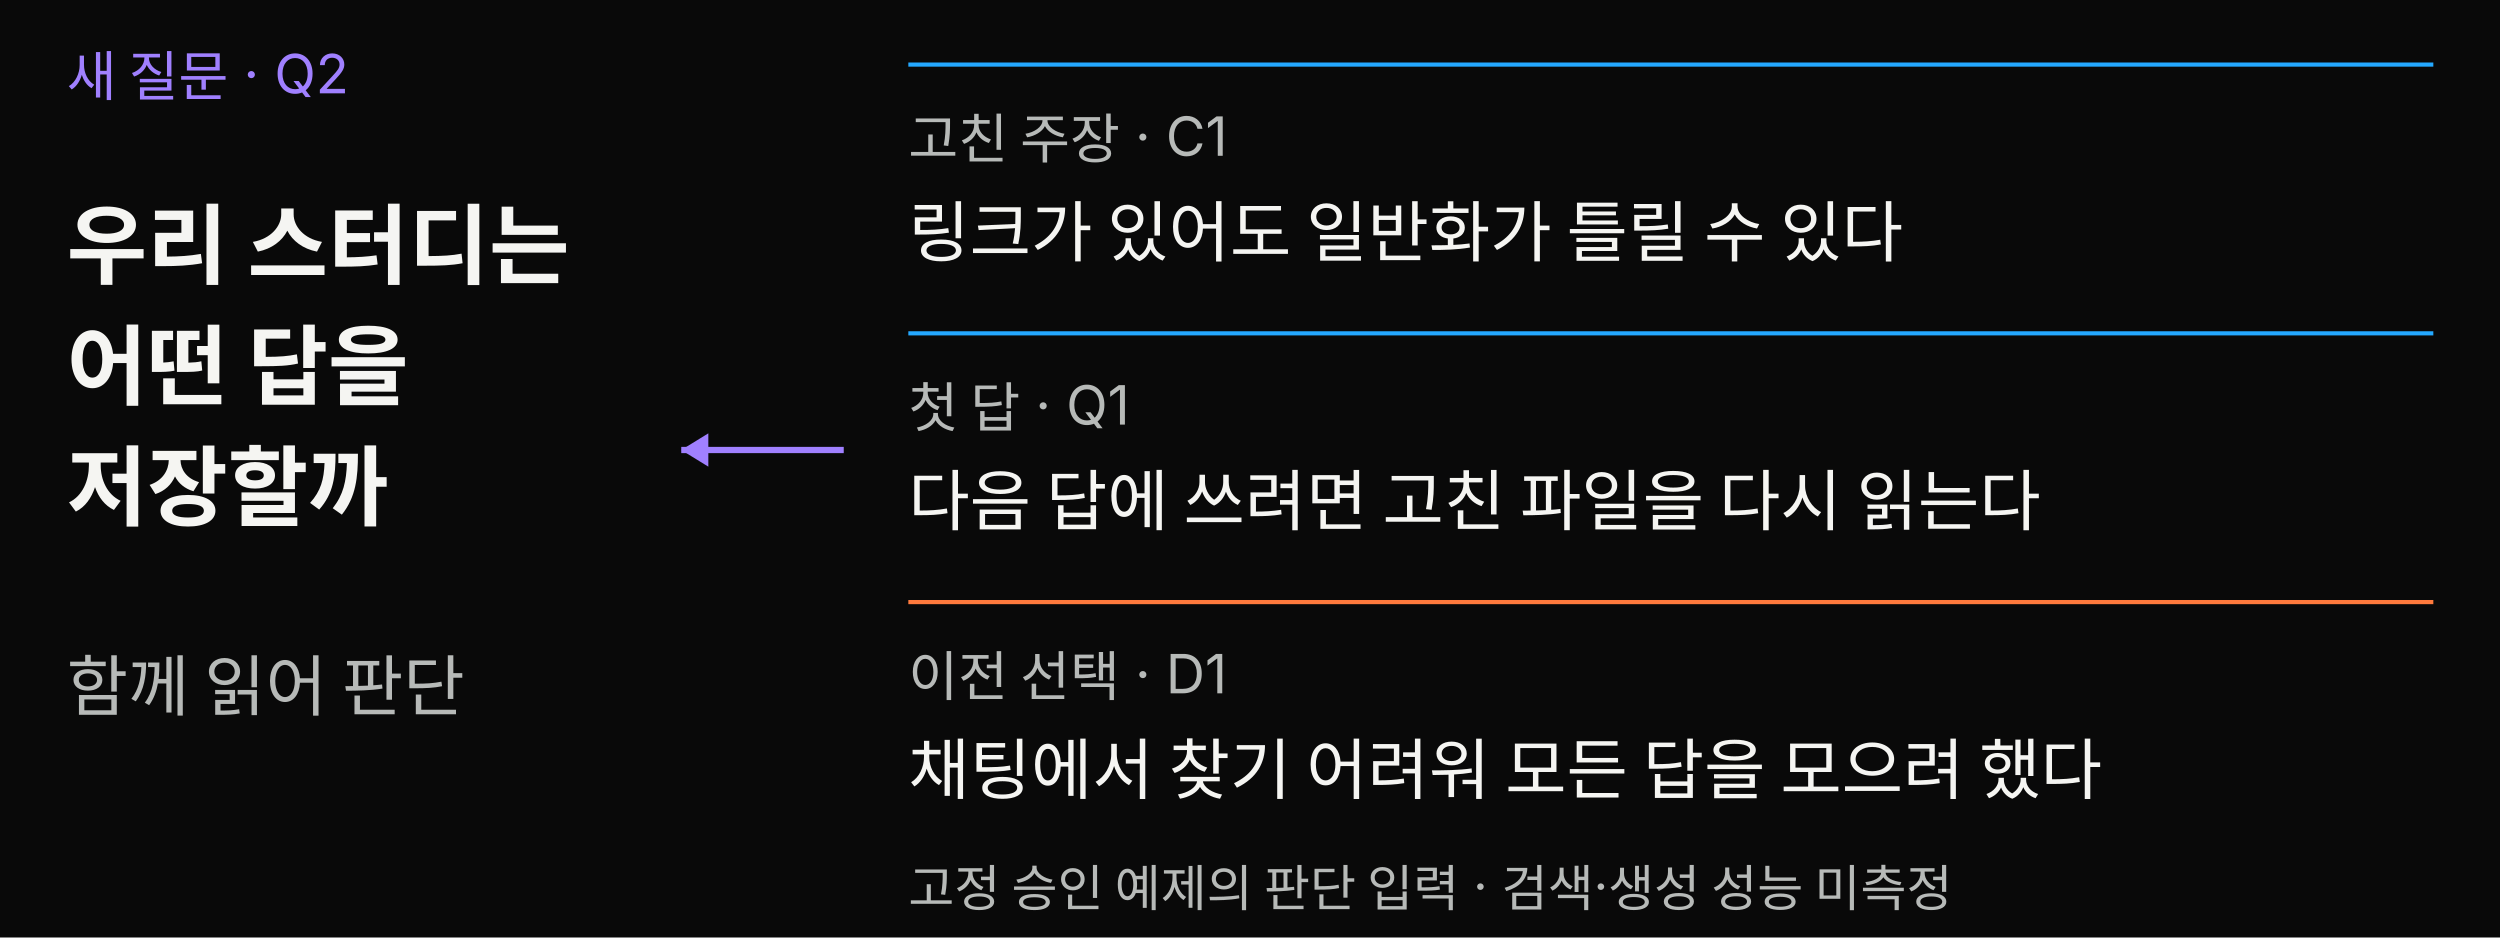
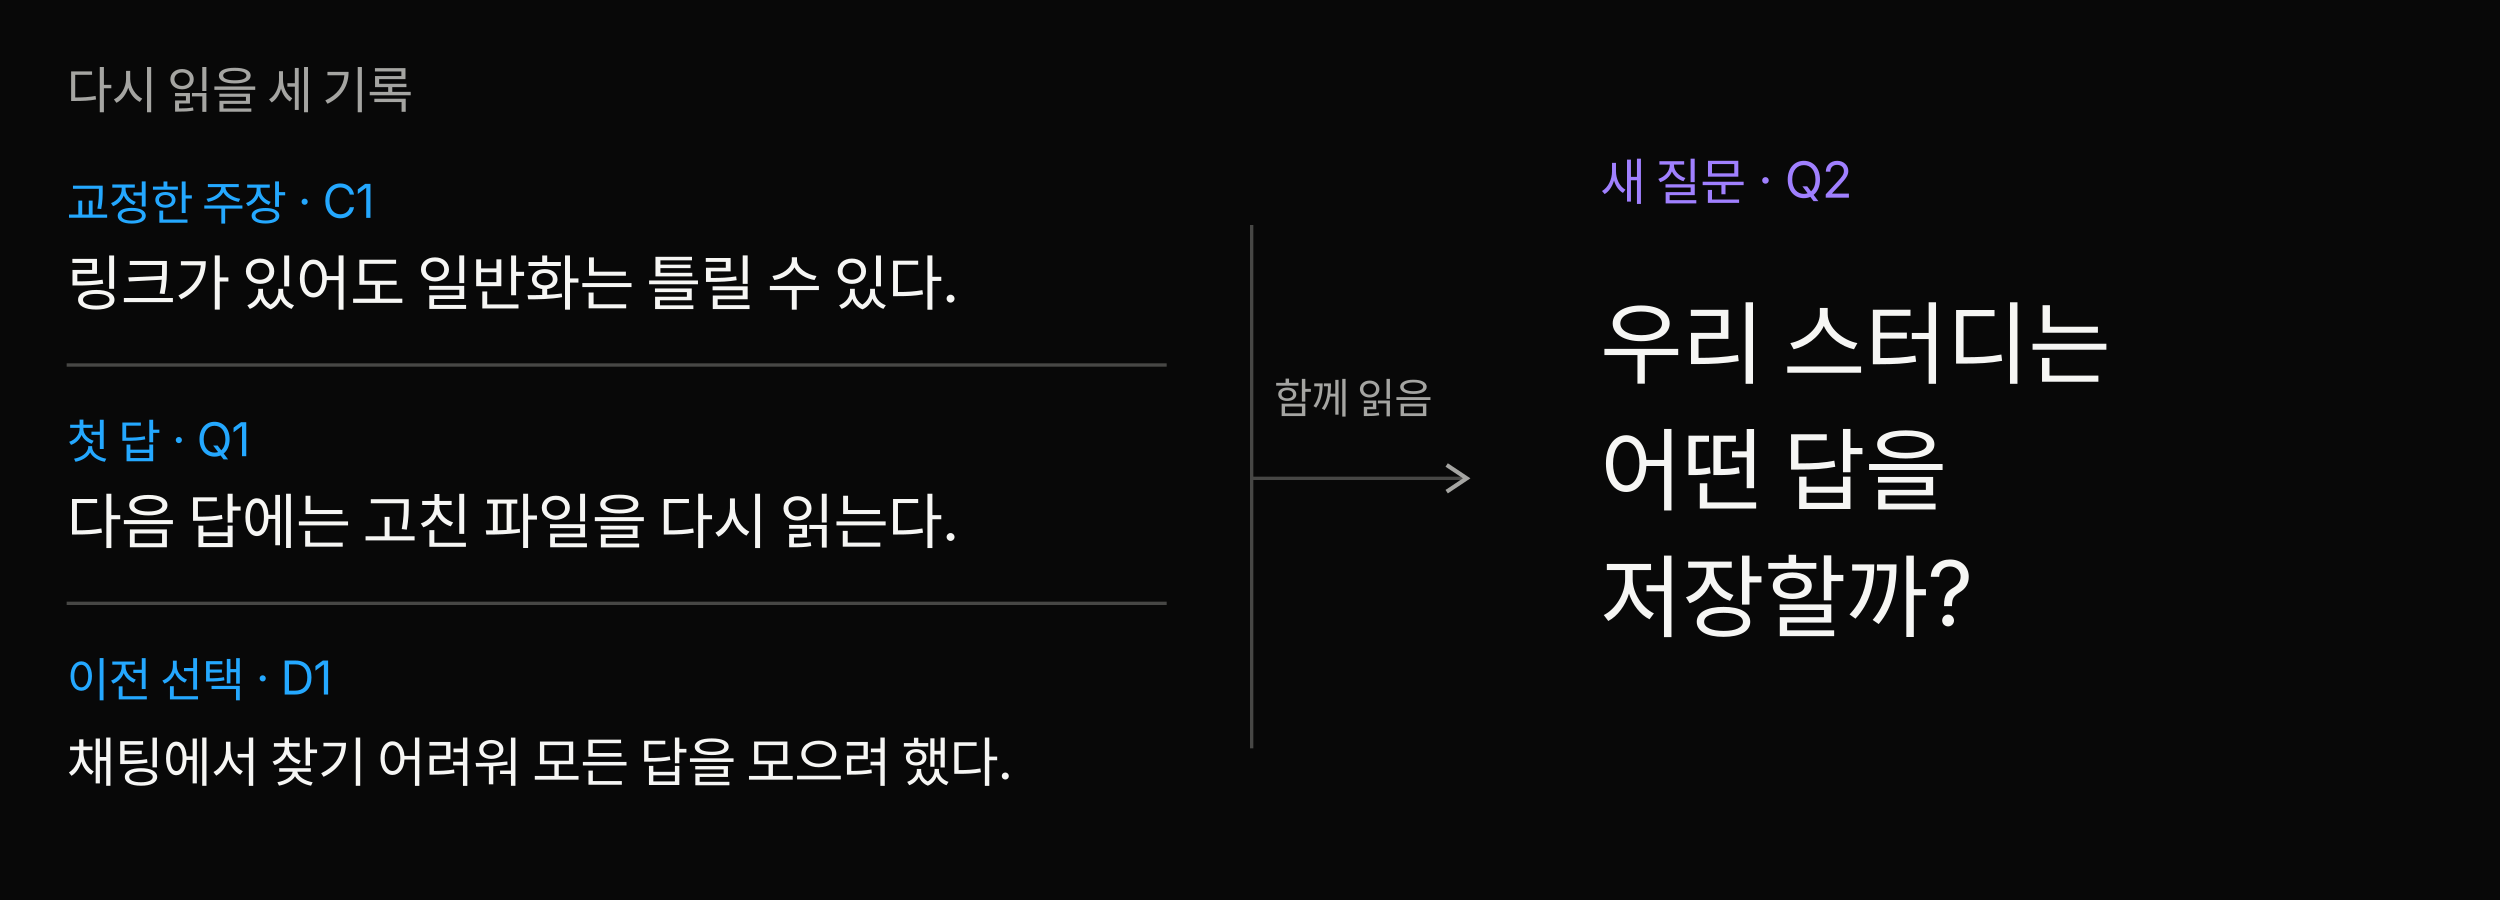
- <svg xmlns="http://www.w3.org/2000/svg" width="1200" height="450" viewBox="0 0 1200 450" role="img" aria-labelledby="title desc">
-   <rect width="1200" height="450" fill="#090909" />
-   <g font-family="Pretendard, -apple-system, BlinkMacSystemFont, 'Apple SD Gothic Neo', 'Noto Sans KR', sans-serif">
-     <text x="32" y="46" fill="#a080ff" font-size="26">새 질문 · Q2</text>
-     <text x="32" y="133" fill="#f5f5f2" font-size="42" font-weight="700">우리 스터디는</text>
-     <text x="32" y="191" fill="#f5f5f2" font-size="42" font-weight="700">어떤 답을</text>
-     <text x="32" y="249" fill="#f5f5f2" font-size="42" font-weight="700">저장할까</text>
-     <text x="32" y="341" fill="#b7bab8" font-size="32">함께 읽어 판단</text>
-     <path d="M405 216H327" stroke="#a080ff" stroke-width="3" />
-     <path d="M327 216 340 208V224Z" fill="#a080ff" />
-     <path d="M436 31H1168" stroke="#24a8ff" stroke-width="2" />
-     <text x="436" y="76" fill="#b7bab8" font-size="26">고친 주장 · C1</text>
-     <text x="436" y="123" fill="#f5f5f2" font-size="32">링크가 있어도 일반화가 틀릴 수 있다</text>
-     <path d="M436 160H1168" stroke="#24a8ff" stroke-width="2" />
-     <text x="436" y="205" fill="#b7bab8" font-size="26">첫 답 · Q1</text>
-     <text x="436" y="252" fill="#f5f5f2" font-size="32">다음 답에 쓰려면 고친 파일을 다시 읽는다</text>
-     <path d="M436 289H1168" stroke="#ff7a3d" stroke-width="2" />
-     <text x="436" y="334" fill="#b7bab8" font-size="26">이전 선택 · D1</text>
-     <text x="436" y="381" fill="#f5f5f2" font-size="32">채팅에서 찾기 어려워 모든 답을 모으려 했다</text>
-     <text x="436" y="435" fill="#b7bab8" font-size="24">고정 승인 예제의 판단 입력 · 검색·생성 성능 미측정</text>
+ <svg xmlns="http://www.w3.org/2000/svg" width="1500" height="540" viewBox="0 0 1500 540" role="img" aria-labelledby="title desc">
+   <rect width="1500" height="540" fill="#080808" />
+   <g font-family="-apple-system, BlinkMacSystemFont, 'Apple SD Gothic Neo', 'Noto Sans KR', sans-serif" letter-spacing="-.6">
+     <text x="40" y="65" font-size="30" fill="#a5a5a2" font-weight="400" text-anchor="start">다시 읽을 세 기록</text>
+     <text x="40" y="132" font-size="28" fill="#24a8ff" font-weight="400" text-anchor="start">교정한 주장 · C1</text>
+     <text x="40" y="183" font-size="36" fill="#f6f6f4" font-weight="400" text-anchor="start">링크가 있어도 일반화는 틀릴 수 있다.</text>
+     <path d="M40 219L700 219" fill="none" stroke="#474745" stroke-width="2" />
+     <text x="40" y="275" font-size="28" fill="#24a8ff" font-weight="400" text-anchor="start">첫 답 · Q1</text>
+     <text x="40" y="326" font-size="36" fill="#f6f6f4" font-weight="400" text-anchor="start">다음 답에는 고친 파일을 다시 읽는다.</text>
+     <path d="M40 362L700 362" fill="none" stroke="#474745" stroke-width="2" />
+     <text x="40" y="418" font-size="28" fill="#24a8ff" font-weight="400" text-anchor="start">이전 선택 · D1</text>
+     <text x="40" y="469" font-size="32" fill="#f6f6f4" font-weight="400" text-anchor="start">채팅에서 찾기 어려워 모든 답을 모으려 했다.</text>
+     <path d="M751 135V449M751 287H880" fill="none" stroke="#474745" stroke-width="2" />
+     <polyline points="868,279 880,287 868,295" fill="none" stroke="#a5a5a2" stroke-width="2.5" />
+     <text x="812" y="248" font-size="25" fill="#a5a5a2" font-weight="400" text-anchor="middle">함께 읽음</text>
+     <text x="960" y="120" font-size="30" fill="#a080ff" font-weight="400" text-anchor="start">새 질문 · Q2</text>
+     <text x="960" y="226" font-size="54" fill="#f6f6f4" font-weight="400" text-anchor="start">우리 스터디는</text>
+     <text x="960" y="302" font-size="54" fill="#f6f6f4" font-weight="400" text-anchor="start">어떤 답을</text>
+     <text x="960" y="378" font-size="54" fill="#f6f6f4" font-weight="400" text-anchor="start">저장할까?</text>
  </g>
</svg>
